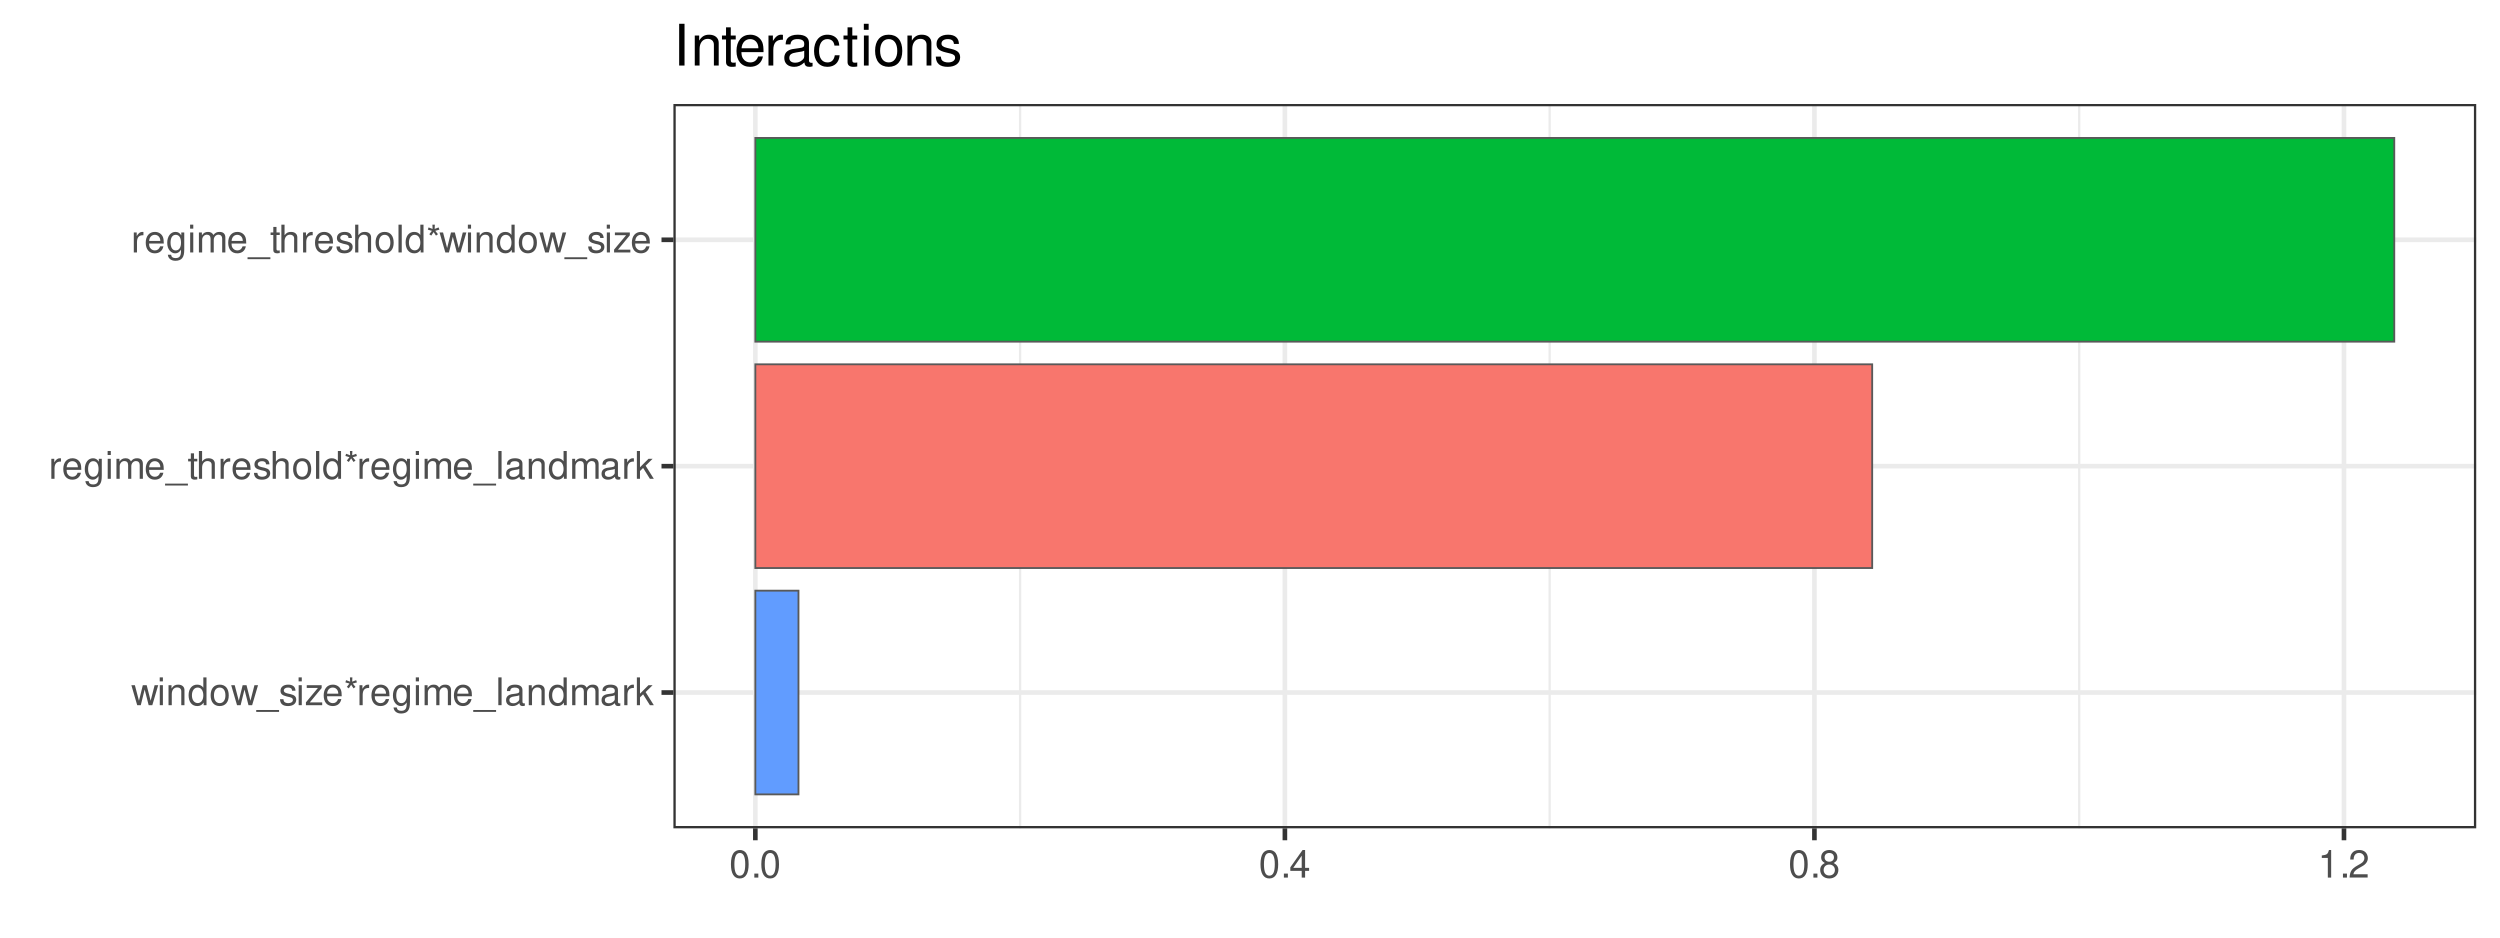
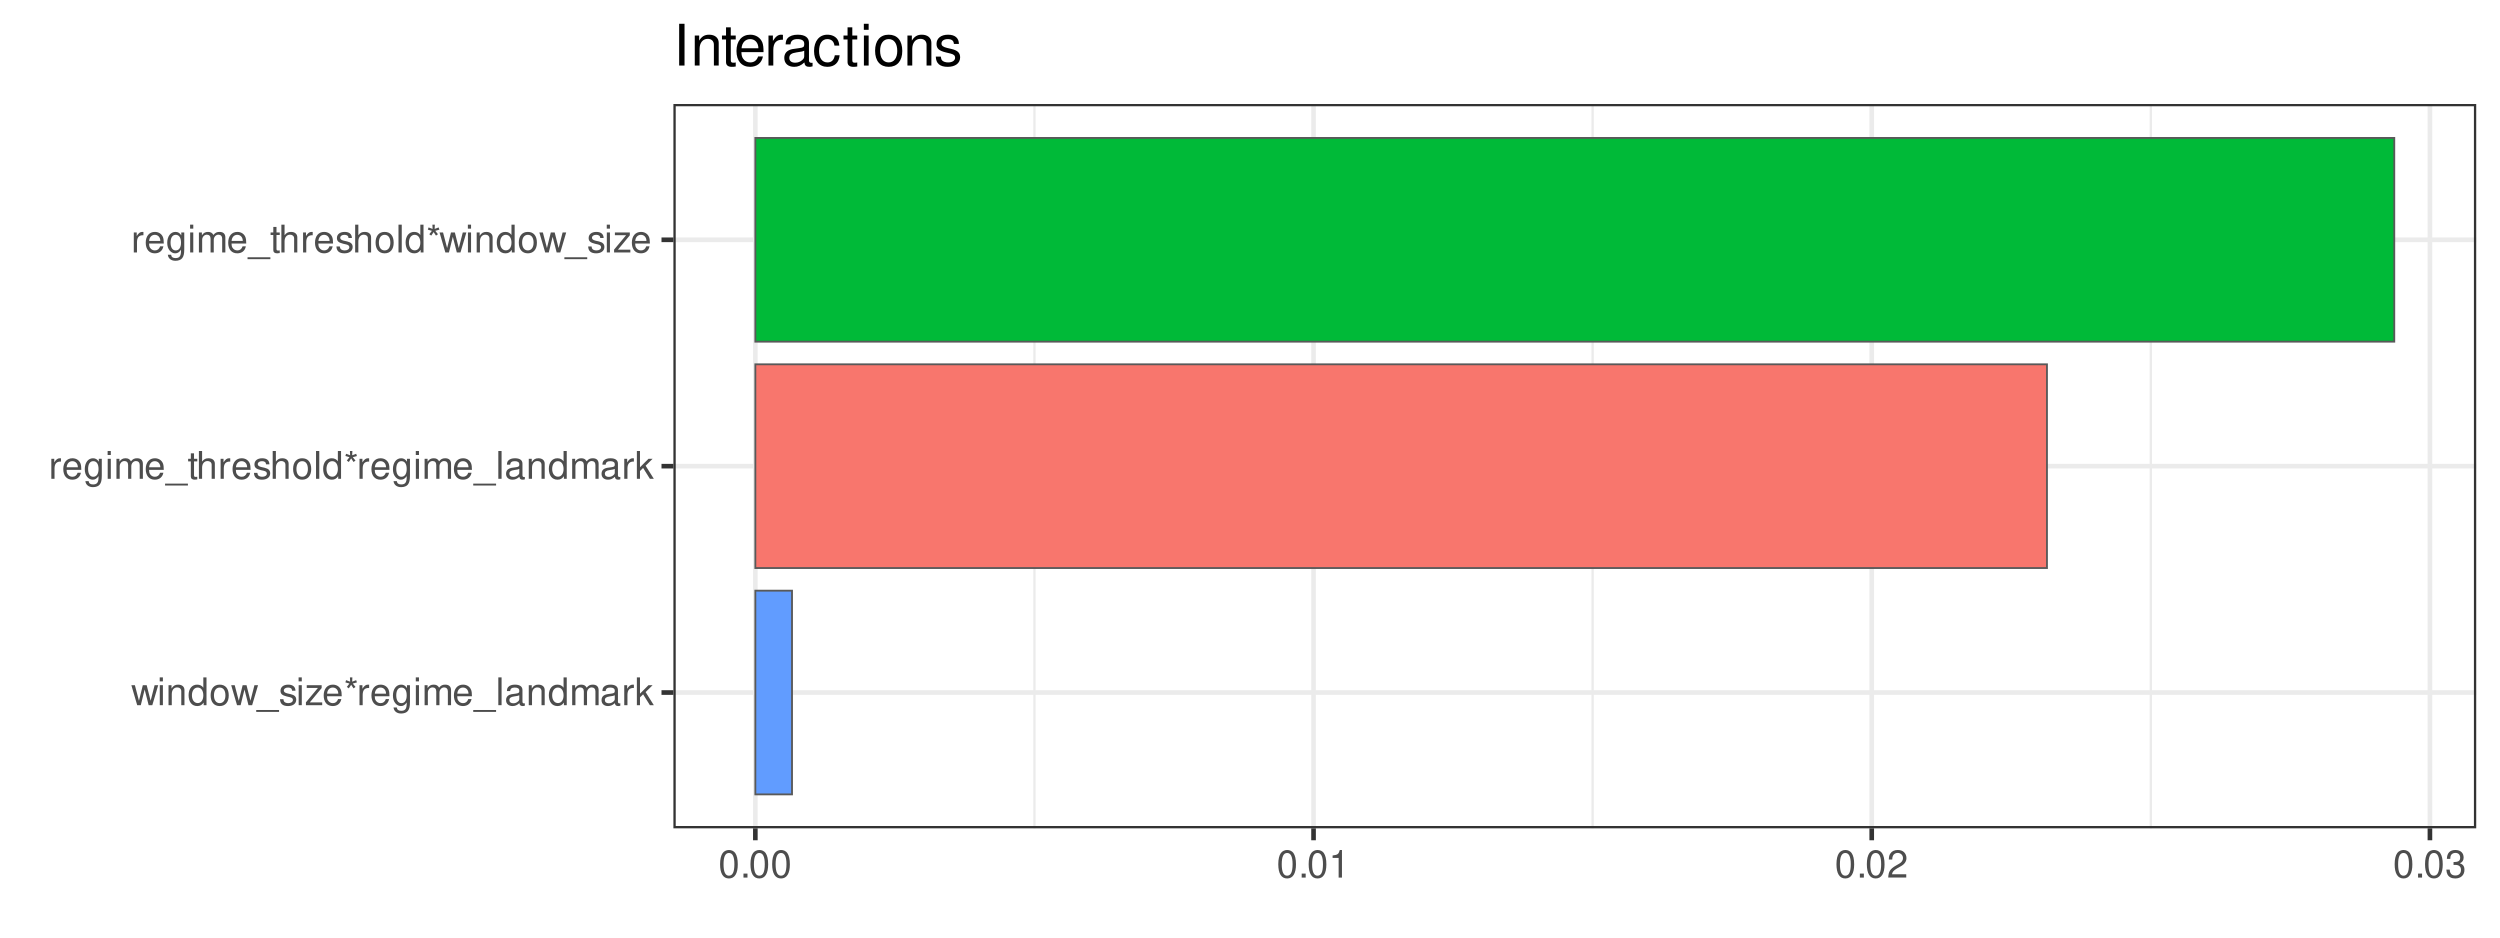
<svg xmlns="http://www.w3.org/2000/svg" xmlns:xlink="http://www.w3.org/1999/xlink" width="576pt" height="216pt" viewBox="0 0 576 216" version="1.1">
  <defs>
    <g>
      <symbol overflow="visible" id="glyph0-0">
        <path style="stroke:none;" d="" />
      </symbol>
      <symbol overflow="visible" id="glyph0-1">
        <path style="stroke:none;" d="M 4.875 0 L 6.234 -4.609 L 5.406 -4.609 L 4.484 -1.016 L 3.578 -4.609 L 2.688 -4.609 L 1.797 -1.016 L 0.859 -4.609 L 0.047 -4.609 L 1.391 0 L 2.219 0 L 3.109 -3.609 L 4.031 0 Z M 4.875 0 " />
      </symbol>
      <symbol overflow="visible" id="glyph0-2">
        <path style="stroke:none;" d="M 1.312 -4.609 L 0.594 -4.609 L 0.594 0 L 1.312 0 Z M 1.312 -6.406 L 0.578 -6.406 L 0.578 -5.484 L 1.312 -5.484 Z M 1.312 -6.406 " />
      </symbol>
      <symbol overflow="visible" id="glyph0-3">
        <path style="stroke:none;" d="M 0.609 -4.609 L 0.609 0 L 1.359 0 L 1.359 -2.547 C 1.359 -3.484 1.844 -4.094 2.609 -4.094 C 3.188 -4.094 3.547 -3.75 3.547 -3.188 L 3.547 0 L 4.281 0 L 4.281 -3.484 C 4.281 -4.25 3.719 -4.734 2.828 -4.734 C 2.141 -4.734 1.703 -4.484 1.297 -3.828 L 1.297 -4.609 Z M 0.609 -4.609 " />
      </symbol>
      <symbol overflow="visible" id="glyph0-4">
        <path style="stroke:none;" d="M 4.359 -6.406 L 3.625 -6.406 L 3.625 -4.031 C 3.312 -4.5 2.828 -4.734 2.203 -4.734 C 1.016 -4.734 0.234 -3.781 0.234 -2.312 C 0.234 -0.75 0.984 0.203 2.234 0.203 C 2.875 0.203 3.312 -0.031 3.703 -0.609 L 3.703 0 L 4.359 0 Z M 2.328 -4.062 C 3.125 -4.062 3.625 -3.359 3.625 -2.25 C 3.625 -1.188 3.109 -0.484 2.344 -0.484 C 1.531 -0.484 1 -1.203 1 -2.266 C 1 -3.344 1.531 -4.062 2.328 -4.062 Z M 2.328 -4.062 " />
      </symbol>
      <symbol overflow="visible" id="glyph0-5">
        <path style="stroke:none;" d="M 2.391 -4.734 C 1.094 -4.734 0.312 -3.812 0.312 -2.266 C 0.312 -0.719 1.094 0.203 2.406 0.203 C 3.703 0.203 4.484 -0.719 4.484 -2.234 C 4.484 -3.828 3.734 -4.734 2.391 -4.734 Z M 2.406 -4.062 C 3.234 -4.062 3.719 -3.391 3.719 -2.25 C 3.719 -1.156 3.203 -0.469 2.406 -0.469 C 1.578 -0.469 1.078 -1.156 1.078 -2.266 C 1.078 -3.391 1.578 -4.062 2.406 -4.062 Z M 2.406 -4.062 " />
      </symbol>
      <symbol overflow="visible" id="glyph0-6">
        <path style="stroke:none;" d="M 5.078 1.109 L -0.188 1.109 L -0.188 1.547 L 5.078 1.547 Z M 5.078 1.109 " />
      </symbol>
      <symbol overflow="visible" id="glyph0-7">
        <path style="stroke:none;" d="M 3.859 -3.328 C 3.844 -4.234 3.25 -4.734 2.188 -4.734 C 1.109 -4.734 0.406 -4.188 0.406 -3.328 C 0.406 -2.609 0.781 -2.266 1.875 -2 L 2.562 -1.844 C 3.062 -1.719 3.266 -1.531 3.266 -1.203 C 3.266 -0.766 2.844 -0.469 2.203 -0.469 C 1.797 -0.469 1.469 -0.594 1.281 -0.781 C 1.172 -0.922 1.125 -1.047 1.078 -1.375 L 0.297 -1.375 C 0.328 -0.312 0.938 0.203 2.141 0.203 C 3.297 0.203 4.031 -0.375 4.031 -1.266 C 4.031 -1.938 3.656 -2.328 2.734 -2.547 L 2.031 -2.703 C 1.438 -2.844 1.172 -3.047 1.172 -3.375 C 1.172 -3.797 1.562 -4.062 2.156 -4.062 C 2.75 -4.062 3.062 -3.812 3.078 -3.328 Z M 3.859 -3.328 " />
      </symbol>
      <symbol overflow="visible" id="glyph0-8">
        <path style="stroke:none;" d="M 3.891 -4.609 L 0.453 -4.609 L 0.453 -3.969 L 3.031 -3.969 L 0.266 -0.656 L 0.266 0 L 4.016 0 L 4.016 -0.641 L 1.156 -0.641 L 3.891 -3.953 Z M 3.891 -4.609 " />
      </symbol>
      <symbol overflow="visible" id="glyph0-9">
        <path style="stroke:none;" d="M 4.516 -2.062 C 4.516 -2.766 4.453 -3.188 4.328 -3.531 C 4.031 -4.281 3.328 -4.734 2.469 -4.734 C 1.172 -4.734 0.359 -3.766 0.359 -2.25 C 0.359 -0.719 1.141 0.203 2.453 0.203 C 3.5 0.203 4.234 -0.391 4.422 -1.406 L 3.672 -1.406 C 3.469 -0.797 3.062 -0.469 2.469 -0.469 C 2 -0.469 1.609 -0.688 1.359 -1.078 C 1.188 -1.344 1.125 -1.594 1.125 -2.062 Z M 1.141 -2.656 C 1.203 -3.516 1.719 -4.062 2.453 -4.062 C 3.203 -4.062 3.719 -3.484 3.719 -2.656 Z M 1.141 -2.656 " />
      </symbol>
      <symbol overflow="visible" id="glyph0-10">
        <path style="stroke:none;" d="M 1.406 -6.406 L 1.453 -5.422 L 0.516 -5.766 L 0.359 -5.25 L 1.297 -4.984 L 0.688 -4.203 L 1.141 -3.875 L 1.688 -4.703 L 2.234 -3.875 L 2.688 -4.203 L 2.062 -4.984 L 3.016 -5.25 L 2.844 -5.766 L 1.922 -5.422 L 1.969 -6.406 Z M 1.406 -6.406 " />
      </symbol>
      <symbol overflow="visible" id="glyph0-11">
        <path style="stroke:none;" d="M 0.609 -4.609 L 0.609 0 L 1.344 0 L 1.344 -2.391 C 1.359 -3.5 1.812 -4 2.828 -3.969 L 2.828 -4.719 C 2.703 -4.734 2.625 -4.734 2.547 -4.734 C 2.062 -4.734 1.703 -4.453 1.281 -3.781 L 1.281 -4.609 Z M 0.609 -4.609 " />
      </symbol>
      <symbol overflow="visible" id="glyph0-12">
        <path style="stroke:none;" d="M 3.547 -4.609 L 3.547 -3.938 C 3.188 -4.5 2.781 -4.734 2.203 -4.734 C 1.078 -4.734 0.312 -3.703 0.312 -2.219 C 0.312 -1.453 0.5 -0.891 0.891 -0.422 C 1.234 -0.016 1.672 0.203 2.141 0.203 C 2.703 0.203 3.094 -0.047 3.484 -0.625 L 3.484 -0.391 C 3.484 0.844 3.141 1.297 2.219 1.297 C 1.594 1.297 1.281 1.062 1.203 0.531 L 0.453 0.531 C 0.531 1.375 1.203 1.922 2.203 1.922 C 2.891 1.922 3.453 1.703 3.75 1.328 C 4.094 0.891 4.234 0.328 4.234 -0.75 L 4.234 -4.609 Z M 2.266 -4.062 C 3.047 -4.062 3.484 -3.406 3.484 -2.25 C 3.484 -1.125 3.031 -0.469 2.266 -0.469 C 1.516 -0.469 1.078 -1.141 1.078 -2.266 C 1.078 -3.391 1.516 -4.062 2.266 -4.062 Z M 2.266 -4.062 " />
      </symbol>
      <symbol overflow="visible" id="glyph0-13">
        <path style="stroke:none;" d="M 0.609 -4.609 L 0.609 0 L 1.359 0 L 1.359 -2.891 C 1.359 -3.562 1.844 -4.094 2.438 -4.094 C 2.984 -4.094 3.297 -3.766 3.297 -3.172 L 3.297 0 L 4.031 0 L 4.031 -2.891 C 4.031 -3.562 4.516 -4.094 5.109 -4.094 C 5.641 -4.094 5.969 -3.75 5.969 -3.172 L 5.969 0 L 6.703 0 L 6.703 -3.453 C 6.703 -4.281 6.234 -4.734 5.359 -4.734 C 4.75 -4.734 4.375 -4.562 3.953 -4.031 C 3.672 -4.531 3.312 -4.734 2.703 -4.734 C 2.094 -4.734 1.688 -4.516 1.297 -3.953 L 1.297 -4.609 Z M 0.609 -4.609 " />
      </symbol>
      <symbol overflow="visible" id="glyph0-14">
        <path style="stroke:none;" d="M 1.344 -6.406 L 0.594 -6.406 L 0.594 0 L 1.344 0 Z M 1.344 -6.406 " />
      </symbol>
      <symbol overflow="visible" id="glyph0-15">
        <path style="stroke:none;" d="M 4.703 -0.438 C 4.625 -0.406 4.594 -0.406 4.547 -0.406 C 4.297 -0.406 4.156 -0.547 4.156 -0.781 L 4.156 -3.484 C 4.156 -4.297 3.547 -4.734 2.422 -4.734 C 1.734 -4.734 1.203 -4.547 0.891 -4.203 C 0.672 -3.969 0.594 -3.703 0.578 -3.25 L 1.312 -3.25 C 1.375 -3.812 1.703 -4.062 2.391 -4.062 C 3.062 -4.062 3.422 -3.812 3.422 -3.375 L 3.422 -3.188 C 3.406 -2.875 3.25 -2.75 2.656 -2.672 C 1.625 -2.547 1.453 -2.5 1.172 -2.391 C 0.641 -2.156 0.375 -1.766 0.375 -1.156 C 0.375 -0.328 0.953 0.203 1.875 0.203 C 2.469 0.203 2.922 0 3.453 -0.469 C 3.5 0 3.734 0.203 4.203 0.203 C 4.359 0.203 4.453 0.188 4.703 0.125 Z M 3.422 -1.453 C 3.422 -1.203 3.359 -1.062 3.125 -0.859 C 2.828 -0.578 2.469 -0.438 2.047 -0.438 C 1.469 -0.438 1.141 -0.719 1.141 -1.172 C 1.141 -1.656 1.453 -1.906 2.25 -2.016 C 3.031 -2.125 3.172 -2.156 3.422 -2.281 Z M 3.422 -1.453 " />
      </symbol>
      <symbol overflow="visible" id="glyph0-16">
        <path style="stroke:none;" d="M 1.234 -6.406 L 0.516 -6.406 L 0.516 0 L 1.234 0 L 1.234 -1.797 L 1.953 -2.5 L 3.516 0 L 4.422 0 L 2.531 -3.016 L 4.141 -4.609 L 3.188 -4.609 L 1.234 -2.656 Z M 1.234 -6.406 " />
      </symbol>
      <symbol overflow="visible" id="glyph0-17">
        <path style="stroke:none;" d="M 2.234 -4.609 L 1.484 -4.609 L 1.484 -5.875 L 0.75 -5.875 L 0.75 -4.609 L 0.125 -4.609 L 0.125 -4.016 L 0.75 -4.016 L 0.75 -0.531 C 0.75 -0.047 1.062 0.203 1.641 0.203 C 1.828 0.203 1.984 0.188 2.234 0.141 L 2.234 -0.469 C 2.125 -0.453 2.031 -0.438 1.875 -0.438 C 1.562 -0.438 1.484 -0.531 1.484 -0.859 L 1.484 -4.016 L 2.234 -4.016 Z M 2.234 -4.609 " />
      </symbol>
      <symbol overflow="visible" id="glyph0-18">
        <path style="stroke:none;" d="M 0.609 -6.406 L 0.609 0 L 1.344 0 L 1.344 -2.547 C 1.344 -3.484 1.844 -4.094 2.594 -4.094 C 2.844 -4.094 3.062 -4.031 3.25 -3.891 C 3.453 -3.734 3.547 -3.516 3.547 -3.188 L 3.547 0 L 4.281 0 L 4.281 -3.484 C 4.281 -4.25 3.719 -4.734 2.828 -4.734 C 2.172 -4.734 1.781 -4.547 1.344 -3.969 L 1.344 -6.406 Z M 0.609 -6.406 " />
      </symbol>
      <symbol overflow="visible" id="glyph0-19">
        <path style="stroke:none;" d="M 2.422 -6.359 C 1.844 -6.359 1.312 -6.094 0.984 -5.672 C 0.578 -5.109 0.375 -4.25 0.375 -3.078 C 0.375 -0.938 1.078 0.203 2.422 0.203 C 3.734 0.203 4.453 -0.938 4.453 -3.031 C 4.453 -4.25 4.266 -5.078 3.859 -5.672 C 3.531 -6.109 3.016 -6.359 2.422 -6.359 Z M 2.422 -5.672 C 3.25 -5.672 3.672 -4.828 3.672 -3.094 C 3.672 -1.281 3.266 -0.438 2.406 -0.438 C 1.578 -0.438 1.172 -1.312 1.172 -3.062 C 1.172 -4.828 1.578 -5.672 2.422 -5.672 Z M 2.422 -5.672 " />
      </symbol>
      <symbol overflow="visible" id="glyph0-20">
        <path style="stroke:none;" d="M 1.688 -0.922 L 0.766 -0.922 L 0.766 0 L 1.688 0 Z M 1.688 -0.922 " />
      </symbol>
      <symbol overflow="visible" id="glyph0-21">
-         <path style="stroke:none;" d="M 2.875 -1.547 L 2.875 0 L 3.656 0 L 3.656 -1.547 L 4.578 -1.547 L 4.578 -2.234 L 3.656 -2.234 L 3.656 -6.359 L 3.078 -6.359 L 0.25 -2.359 L 0.25 -1.547 Z M 2.875 -2.234 L 0.922 -2.234 L 2.875 -5.047 Z M 2.875 -2.234 " />
+         <path style="stroke:none;" d="M 2.281 -4.531 L 2.281 0 L 3.047 0 L 3.047 -6.359 L 2.547 -6.359 C 2.266 -5.391 2.094 -5.25 0.891 -5.094 L 0.891 -4.531 Z M 2.281 -4.531 " />
      </symbol>
      <symbol overflow="visible" id="glyph0-22">
-         <path style="stroke:none;" d="M 3.438 -3.359 C 4.094 -3.75 4.297 -4.062 4.297 -4.656 C 4.297 -5.672 3.531 -6.359 2.422 -6.359 C 1.312 -6.359 0.547 -5.672 0.547 -4.672 C 0.547 -4.062 0.75 -3.75 1.391 -3.359 C 0.672 -2.984 0.328 -2.469 0.328 -1.766 C 0.328 -0.609 1.172 0.203 2.422 0.203 C 3.656 0.203 4.516 -0.609 4.516 -1.766 C 4.516 -2.469 4.156 -2.984 3.438 -3.359 Z M 2.422 -5.672 C 3.078 -5.672 3.5 -5.281 3.5 -4.641 C 3.5 -4.047 3.062 -3.656 2.422 -3.656 C 1.766 -3.656 1.344 -4.047 1.344 -4.656 C 1.344 -5.281 1.766 -5.672 2.422 -5.672 Z M 2.422 -3 C 3.188 -3 3.719 -2.484 3.719 -1.75 C 3.719 -0.984 3.203 -0.484 2.406 -0.484 C 1.641 -0.484 1.125 -1 1.125 -1.734 C 1.125 -2.5 1.641 -3 2.422 -3 Z M 2.422 -3 " />
+         <path style="stroke:none;" d="M 4.453 -0.766 L 1.172 -0.766 C 1.25 -1.297 1.531 -1.625 2.297 -2.094 L 3.172 -2.594 C 4.047 -3.062 4.5 -3.719 4.5 -4.5 C 4.5 -5.031 4.281 -5.531 3.922 -5.875 C 3.547 -6.203 3.094 -6.359 2.5 -6.359 C 1.703 -6.359 1.125 -6.078 0.781 -5.531 C 0.547 -5.203 0.453 -4.797 0.438 -4.156 L 1.219 -4.156 C 1.234 -4.594 1.297 -4.844 1.406 -5.062 C 1.594 -5.438 2 -5.688 2.469 -5.688 C 3.172 -5.688 3.703 -5.172 3.703 -4.484 C 3.703 -3.969 3.406 -3.531 2.859 -3.219 L 2.047 -2.75 C 0.75 -2 0.375 -1.406 0.297 -0.016 L 4.453 -0.016 Z M 4.453 -0.766 " />
      </symbol>
      <symbol overflow="visible" id="glyph0-23">
-         <path style="stroke:none;" d="M 2.281 -4.531 L 2.281 0 L 3.047 0 L 3.047 -6.359 L 2.547 -6.359 C 2.266 -5.391 2.094 -5.25 0.891 -5.094 L 0.891 -4.531 Z M 2.281 -4.531 " />
-       </symbol>
-       <symbol overflow="visible" id="glyph0-24">
-         <path style="stroke:none;" d="M 4.453 -0.766 L 1.172 -0.766 C 1.25 -1.297 1.531 -1.625 2.297 -2.094 L 3.172 -2.594 C 4.047 -3.062 4.5 -3.719 4.5 -4.5 C 4.5 -5.031 4.281 -5.531 3.922 -5.875 C 3.547 -6.203 3.094 -6.359 2.5 -6.359 C 1.703 -6.359 1.125 -6.078 0.781 -5.531 C 0.547 -5.203 0.453 -4.797 0.438 -4.156 L 1.219 -4.156 C 1.234 -4.594 1.297 -4.844 1.406 -5.062 C 1.594 -5.438 2 -5.688 2.469 -5.688 C 3.172 -5.688 3.703 -5.172 3.703 -4.484 C 3.703 -3.969 3.406 -3.531 2.859 -3.219 L 2.047 -2.75 C 0.75 -2 0.375 -1.406 0.297 -0.016 L 4.453 -0.016 Z M 4.453 -0.766 " />
+         <path style="stroke:none;" d="M 1.938 -2.922 L 2.359 -2.922 C 3.203 -2.922 3.656 -2.531 3.656 -1.766 C 3.656 -0.969 3.172 -0.484 2.375 -0.484 C 1.516 -0.484 1.109 -0.922 1.062 -1.844 L 0.281 -1.844 C 0.312 -1.344 0.406 -1 0.547 -0.719 C 0.875 -0.109 1.484 0.203 2.344 0.203 C 3.625 0.203 4.453 -0.578 4.453 -1.781 C 4.453 -2.594 4.141 -3.031 3.391 -3.297 C 3.969 -3.531 4.266 -3.969 4.266 -4.609 C 4.266 -5.703 3.547 -6.359 2.359 -6.359 C 1.109 -6.359 0.438 -5.656 0.406 -4.312 L 1.188 -4.312 C 1.203 -4.703 1.234 -4.922 1.328 -5.109 C 1.5 -5.469 1.891 -5.688 2.375 -5.688 C 3.062 -5.688 3.469 -5.266 3.469 -4.578 C 3.469 -4.141 3.312 -3.859 2.969 -3.719 C 2.766 -3.625 2.484 -3.594 1.938 -3.578 Z M 1.938 -2.922 " />
      </symbol>
      <symbol overflow="visible" id="glyph1-0">
        <path style="stroke:none;" d="" />
      </symbol>
      <symbol overflow="visible" id="glyph1-1">
        <path style="stroke:none;" d="M 2.562 -9.625 L 1.328 -9.625 L 1.328 0 L 2.562 0 Z M 2.562 -9.625 " />
      </symbol>
      <symbol overflow="visible" id="glyph1-2">
        <path style="stroke:none;" d="M 0.922 -6.922 L 0.922 0 L 2.031 0 L 2.031 -3.812 C 2.031 -5.234 2.766 -6.156 3.906 -6.156 C 4.781 -6.156 5.328 -5.625 5.328 -4.797 L 5.328 0 L 6.438 0 L 6.438 -5.234 C 6.438 -6.375 5.578 -7.109 4.234 -7.109 C 3.203 -7.109 2.547 -6.719 1.938 -5.75 L 1.938 -6.922 Z M 0.922 -6.922 " />
      </symbol>
      <symbol overflow="visible" id="glyph1-3">
        <path style="stroke:none;" d="M 3.359 -6.922 L 2.219 -6.922 L 2.219 -8.812 L 1.125 -8.812 L 1.125 -6.922 L 0.188 -6.922 L 0.188 -6.016 L 1.125 -6.016 L 1.125 -0.797 C 1.125 -0.078 1.594 0.297 2.453 0.297 C 2.75 0.297 2.984 0.281 3.359 0.219 L 3.359 -0.719 C 3.188 -0.672 3.047 -0.656 2.828 -0.656 C 2.344 -0.656 2.219 -0.797 2.219 -1.281 L 2.219 -6.016 L 3.359 -6.016 Z M 3.359 -6.922 " />
      </symbol>
      <symbol overflow="visible" id="glyph1-4">
        <path style="stroke:none;" d="M 6.766 -3.094 C 6.766 -4.141 6.688 -4.781 6.5 -5.297 C 6.047 -6.438 4.984 -7.109 3.703 -7.109 C 1.766 -7.109 0.531 -5.656 0.531 -3.359 C 0.531 -1.078 1.719 0.297 3.672 0.297 C 5.25 0.297 6.344 -0.594 6.625 -2.094 L 5.516 -2.094 C 5.219 -1.188 4.594 -0.719 3.703 -0.719 C 3.016 -0.719 2.422 -1.031 2.047 -1.609 C 1.781 -2 1.688 -2.406 1.672 -3.094 Z M 1.703 -3.984 C 1.797 -5.266 2.578 -6.094 3.688 -6.094 C 4.812 -6.094 5.578 -5.234 5.578 -3.984 Z M 1.703 -3.984 " />
      </symbol>
      <symbol overflow="visible" id="glyph1-5">
        <path style="stroke:none;" d="M 0.906 -6.922 L 0.906 0 L 2.016 0 L 2.016 -3.594 C 2.031 -5.25 2.719 -6 4.234 -5.953 L 4.234 -7.078 C 4.047 -7.109 3.953 -7.109 3.812 -7.109 C 3.109 -7.109 2.562 -6.688 1.922 -5.672 L 1.922 -6.922 Z M 0.906 -6.922 " />
      </symbol>
      <symbol overflow="visible" id="glyph1-6">
        <path style="stroke:none;" d="M 7.062 -0.641 C 6.938 -0.625 6.891 -0.625 6.828 -0.625 C 6.438 -0.625 6.234 -0.812 6.234 -1.156 L 6.234 -5.234 C 6.234 -6.453 5.328 -7.109 3.625 -7.109 C 2.609 -7.109 1.812 -6.828 1.328 -6.312 C 1.016 -5.953 0.891 -5.562 0.859 -4.875 L 1.969 -4.875 C 2.062 -5.719 2.562 -6.094 3.594 -6.094 C 4.594 -6.094 5.141 -5.734 5.141 -5.062 L 5.141 -4.781 C 5.125 -4.297 4.891 -4.125 3.984 -4.016 C 2.422 -3.812 2.188 -3.766 1.766 -3.594 C 0.969 -3.25 0.547 -2.641 0.547 -1.75 C 0.547 -0.484 1.422 0.297 2.828 0.297 C 3.703 0.297 4.391 0 5.172 -0.719 C 5.25 0 5.594 0.297 6.312 0.297 C 6.547 0.297 6.688 0.281 7.062 0.188 Z M 5.141 -2.172 C 5.141 -1.812 5.031 -1.578 4.703 -1.281 C 4.25 -0.875 3.703 -0.656 3.062 -0.656 C 2.203 -0.656 1.703 -1.062 1.703 -1.766 C 1.703 -2.5 2.172 -2.859 3.359 -3.031 C 4.547 -3.188 4.766 -3.25 5.141 -3.422 Z M 5.141 -2.172 " />
      </symbol>
      <symbol overflow="visible" id="glyph1-7">
        <path style="stroke:none;" d="M 6.219 -4.594 C 6.172 -5.266 6.016 -5.703 5.75 -6.094 C 5.281 -6.734 4.453 -7.109 3.484 -7.109 C 1.609 -7.109 0.406 -5.641 0.406 -3.344 C 0.406 -1.109 1.594 0.297 3.469 0.297 C 5.125 0.297 6.172 -0.688 6.297 -2.375 L 5.188 -2.375 C 5 -1.266 4.438 -0.719 3.5 -0.719 C 2.281 -0.719 1.562 -1.703 1.562 -3.344 C 1.562 -5.062 2.266 -6.094 3.469 -6.094 C 4.391 -6.094 4.984 -5.562 5.109 -4.594 Z M 6.219 -4.594 " />
      </symbol>
      <symbol overflow="visible" id="glyph1-8">
        <path style="stroke:none;" d="M 1.984 -6.922 L 0.891 -6.922 L 0.891 0 L 1.984 0 Z M 1.984 -9.625 L 0.875 -9.625 L 0.875 -8.234 L 1.984 -8.234 Z M 1.984 -9.625 " />
      </symbol>
      <symbol overflow="visible" id="glyph1-9">
        <path style="stroke:none;" d="M 3.594 -7.109 C 1.641 -7.109 0.469 -5.734 0.469 -3.406 C 0.469 -1.062 1.641 0.297 3.609 0.297 C 5.562 0.297 6.734 -1.078 6.734 -3.359 C 6.734 -5.75 5.594 -7.109 3.594 -7.109 Z M 3.609 -6.094 C 4.844 -6.094 5.578 -5.078 5.578 -3.359 C 5.578 -1.734 4.812 -0.719 3.609 -0.719 C 2.375 -0.719 1.625 -1.734 1.625 -3.406 C 1.625 -5.078 2.375 -6.094 3.609 -6.094 Z M 3.609 -6.094 " />
      </symbol>
      <symbol overflow="visible" id="glyph1-10">
        <path style="stroke:none;" d="M 5.781 -4.984 C 5.766 -6.344 4.875 -7.109 3.281 -7.109 C 1.656 -7.109 0.625 -6.281 0.625 -5 C 0.625 -3.922 1.172 -3.406 2.812 -3.016 L 3.844 -2.766 C 4.609 -2.578 4.906 -2.297 4.906 -1.812 C 4.906 -1.156 4.266 -0.719 3.297 -0.719 C 2.703 -0.719 2.203 -0.891 1.922 -1.172 C 1.75 -1.375 1.672 -1.578 1.609 -2.062 L 0.453 -2.062 C 0.5 -0.469 1.406 0.297 3.203 0.297 C 4.953 0.297 6.062 -0.547 6.062 -1.891 C 6.062 -2.922 5.484 -3.484 4.109 -3.812 L 3.047 -4.062 C 2.156 -4.281 1.766 -4.562 1.766 -5.062 C 1.766 -5.703 2.344 -6.094 3.234 -6.094 C 4.125 -6.094 4.594 -5.719 4.625 -4.984 Z M 5.781 -4.984 " />
      </symbol>
    </g>
    <clipPath id="clip1">
      <path d="M 155.152 23.957 L 570.523 23.957 L 570.523 190.848 L 155.152 190.848 Z M 155.152 23.957 " />
    </clipPath>
    <clipPath id="clip2">
-       <path d="M 234 23.957 L 236 23.957 L 236 190.848 L 234 190.848 Z M 234 23.957 " />
+       <path d="M 238 23.957 L 239 23.957 L 239 190.848 L 238 190.848 Z M 238 23.957 " />
    </clipPath>
    <clipPath id="clip3">
-       <path d="M 356 23.957 L 358 23.957 L 358 190.848 L 356 190.848 Z M 356 23.957 " />
+       <path d="M 366 23.957 L 368 23.957 L 368 190.848 L 366 190.848 Z M 366 23.957 " />
    </clipPath>
    <clipPath id="clip4">
-       <path d="M 478 23.957 L 480 23.957 L 480 190.848 L 478 190.848 Z M 478 23.957 " />
+       <path d="M 495 23.957 L 496 23.957 L 496 190.848 L 495 190.848 Z M 495 23.957 " />
    </clipPath>
    <clipPath id="clip5">
      <path d="M 155.152 159 L 570.523 159 L 570.523 161 L 155.152 161 Z M 155.152 159 " />
    </clipPath>
    <clipPath id="clip6">
      <path d="M 155.152 106 L 570.523 106 L 570.523 108 L 155.152 108 Z M 155.152 106 " />
    </clipPath>
    <clipPath id="clip7">
      <path d="M 155.152 54 L 570.523 54 L 570.523 56 L 155.152 56 Z M 155.152 54 " />
    </clipPath>
    <clipPath id="clip8">
      <path d="M 173 23.957 L 175 23.957 L 175 190.848 L 173 190.848 Z M 173 23.957 " />
    </clipPath>
    <clipPath id="clip9">
-       <path d="M 295 23.957 L 297 23.957 L 297 190.848 L 295 190.848 Z M 295 23.957 " />
+       <path d="M 302 23.957 L 304 23.957 L 304 190.848 L 302 190.848 Z M 302 23.957 " />
    </clipPath>
    <clipPath id="clip10">
-       <path d="M 417 23.957 L 419 23.957 L 419 190.848 L 417 190.848 Z M 417 23.957 " />
+       <path d="M 430 23.957 L 432 23.957 L 432 190.848 L 430 190.848 Z M 430 23.957 " />
    </clipPath>
    <clipPath id="clip11">
-       <path d="M 539 23.957 L 541 23.957 L 541 190.848 L 539 190.848 Z M 539 23.957 " />
+       <path d="M 559 23.957 L 561 23.957 L 561 190.848 L 559 190.848 Z M 559 23.957 " />
    </clipPath>
    <clipPath id="clip12">
      <path d="M 155.152 23.957 L 570.523 23.957 L 570.523 190.848 L 155.152 190.848 Z M 155.152 23.957 " />
    </clipPath>
  </defs>
  <g id="surface27">
    <rect x="0" y="0" width="576" height="216" style="fill:rgb(100%,100%,100%);fill-opacity:1;stroke:none;" />
    <rect x="0" y="0" width="576" height="216" style="fill:rgb(100%,100%,100%);fill-opacity:1;stroke:none;" />
    <path style="fill:none;stroke-width:1.067;stroke-linecap:round;stroke-linejoin:round;stroke:rgb(100%,100%,100%);stroke-opacity:1;stroke-miterlimit:10;" d="M 0 216 L 576 216 L 576 0 L 0 0 Z M 0 216 " />
    <g clip-path="url(#clip1)" clip-rule="nonzero">
      <path style=" stroke:none;fill-rule:nonzero;fill:rgb(100%,100%,100%);fill-opacity:1;" d="M 155.152 190.848 L 570.523 190.848 L 570.523 23.957 L 155.152 23.957 Z M 155.152 190.848 " />
    </g>
    <g clip-path="url(#clip2)" clip-rule="nonzero">
-       <path style="fill:none;stroke-width:0.533;stroke-linecap:butt;stroke-linejoin:round;stroke:rgb(92.157%,92.157%,92.157%);stroke-opacity:1;stroke-miterlimit:10;" d="M 235.035 190.848 L 235.035 23.957 " />
+       <path style="fill:none;stroke-width:0.533;stroke-linecap:butt;stroke-linejoin:round;stroke:rgb(92.157%,92.157%,92.157%);stroke-opacity:1;stroke-miterlimit:10;" d="M 238.336 190.848 L 238.336 23.957 " />
    </g>
    <g clip-path="url(#clip3)" clip-rule="nonzero">
-       <path style="fill:none;stroke-width:0.533;stroke-linecap:butt;stroke-linejoin:round;stroke:rgb(92.157%,92.157%,92.157%);stroke-opacity:1;stroke-miterlimit:10;" d="M 357.043 190.848 L 357.043 23.957 " />
+       <path style="fill:none;stroke-width:0.533;stroke-linecap:butt;stroke-linejoin:round;stroke:rgb(92.157%,92.157%,92.157%);stroke-opacity:1;stroke-miterlimit:10;" d="M 366.941 190.848 L 366.941 23.957 " />
    </g>
    <g clip-path="url(#clip4)" clip-rule="nonzero">
-       <path style="fill:none;stroke-width:0.533;stroke-linecap:butt;stroke-linejoin:round;stroke:rgb(92.157%,92.157%,92.157%);stroke-opacity:1;stroke-miterlimit:10;" d="M 479.047 190.848 L 479.047 23.957 " />
+       <path style="fill:none;stroke-width:0.533;stroke-linecap:butt;stroke-linejoin:round;stroke:rgb(92.157%,92.157%,92.157%);stroke-opacity:1;stroke-miterlimit:10;" d="M 495.551 190.848 L 495.551 23.957 " />
    </g>
    <g clip-path="url(#clip5)" clip-rule="nonzero">
      <path style="fill:none;stroke-width:1.067;stroke-linecap:butt;stroke-linejoin:round;stroke:rgb(92.157%,92.157%,92.157%);stroke-opacity:1;stroke-miterlimit:10;" d="M 155.152 159.559 L 570.52 159.559 " />
    </g>
    <g clip-path="url(#clip6)" clip-rule="nonzero">
      <path style="fill:none;stroke-width:1.067;stroke-linecap:butt;stroke-linejoin:round;stroke:rgb(92.157%,92.157%,92.157%);stroke-opacity:1;stroke-miterlimit:10;" d="M 155.152 107.402 L 570.52 107.402 " />
    </g>
    <g clip-path="url(#clip7)" clip-rule="nonzero">
      <path style="fill:none;stroke-width:1.067;stroke-linecap:butt;stroke-linejoin:round;stroke:rgb(92.157%,92.157%,92.157%);stroke-opacity:1;stroke-miterlimit:10;" d="M 155.152 55.25 L 570.52 55.25 " />
    </g>
    <g clip-path="url(#clip8)" clip-rule="nonzero">
      <path style="fill:none;stroke-width:1.067;stroke-linecap:butt;stroke-linejoin:round;stroke:rgb(92.157%,92.157%,92.157%);stroke-opacity:1;stroke-miterlimit:10;" d="M 174.031 190.848 L 174.031 23.957 " />
    </g>
    <g clip-path="url(#clip9)" clip-rule="nonzero">
-       <path style="fill:none;stroke-width:1.067;stroke-linecap:butt;stroke-linejoin:round;stroke:rgb(92.157%,92.157%,92.157%);stroke-opacity:1;stroke-miterlimit:10;" d="M 296.039 190.848 L 296.039 23.957 " />
+       <path style="fill:none;stroke-width:1.067;stroke-linecap:butt;stroke-linejoin:round;stroke:rgb(92.157%,92.157%,92.157%);stroke-opacity:1;stroke-miterlimit:10;" d="M 302.641 190.848 L 302.641 23.957 " />
    </g>
    <g clip-path="url(#clip10)" clip-rule="nonzero">
-       <path style="fill:none;stroke-width:1.067;stroke-linecap:butt;stroke-linejoin:round;stroke:rgb(92.157%,92.157%,92.157%);stroke-opacity:1;stroke-miterlimit:10;" d="M 418.043 190.848 L 418.043 23.957 " />
+       <path style="fill:none;stroke-width:1.067;stroke-linecap:butt;stroke-linejoin:round;stroke:rgb(92.157%,92.157%,92.157%);stroke-opacity:1;stroke-miterlimit:10;" d="M 431.246 190.848 L 431.246 23.957 " />
    </g>
    <g clip-path="url(#clip11)" clip-rule="nonzero">
-       <path style="fill:none;stroke-width:1.067;stroke-linecap:butt;stroke-linejoin:round;stroke:rgb(92.157%,92.157%,92.157%);stroke-opacity:1;stroke-miterlimit:10;" d="M 540.051 190.848 L 540.051 23.957 " />
+       <path style="fill:none;stroke-width:1.067;stroke-linecap:butt;stroke-linejoin:round;stroke:rgb(92.157%,92.157%,92.157%);stroke-opacity:1;stroke-miterlimit:10;" d="M 559.855 190.848 L 559.855 23.957 " />
    </g>
    <path style="fill-rule:nonzero;fill:rgb(0%,72.941%,21.961%);fill-opacity:1;stroke-width:0.427;stroke-linecap:butt;stroke-linejoin:miter;stroke:rgb(34.902%,34.902%,34.902%);stroke-opacity:1;stroke-miterlimit:10;" d="M 174.031 78.719 L 551.641 78.719 L 551.641 31.781 L 174.031 31.781 Z M 174.031 78.719 " />
-     <path style="fill-rule:nonzero;fill:rgb(97.255%,46.275%,42.745%);fill-opacity:1;stroke-width:0.427;stroke-linecap:butt;stroke-linejoin:miter;stroke:rgb(34.902%,34.902%,34.902%);stroke-opacity:1;stroke-miterlimit:10;" d="M 174.031 130.875 L 431.352 130.875 L 431.352 83.938 L 174.031 83.938 Z M 174.031 130.875 " />
-     <path style="fill-rule:nonzero;fill:rgb(38.039%,61.176%,100%);fill-opacity:1;stroke-width:0.427;stroke-linecap:butt;stroke-linejoin:miter;stroke:rgb(34.902%,34.902%,34.902%);stroke-opacity:1;stroke-miterlimit:10;" d="M 174.031 183.027 L 183.969 183.027 L 183.969 136.09 L 174.031 136.09 Z M 174.031 183.027 " />
+     <path style="fill-rule:nonzero;fill:rgb(97.255%,46.275%,42.745%);fill-opacity:1;stroke-width:0.427;stroke-linecap:butt;stroke-linejoin:miter;stroke:rgb(34.902%,34.902%,34.902%);stroke-opacity:1;stroke-miterlimit:10;" d="M 174.031 130.875 L 471.621 130.875 L 471.621 83.938 L 174.031 83.938 Z M 174.031 130.875 " />
+     <path style="fill-rule:nonzero;fill:rgb(38.039%,61.176%,100%);fill-opacity:1;stroke-width:0.427;stroke-linecap:butt;stroke-linejoin:miter;stroke:rgb(34.902%,34.902%,34.902%);stroke-opacity:1;stroke-miterlimit:10;" d="M 174.031 183.027 L 182.48 183.027 L 182.48 136.09 L 174.031 136.09 Z M 174.031 183.027 " />
    <g clip-path="url(#clip12)" clip-rule="nonzero">
      <path style="fill:none;stroke-width:1.067;stroke-linecap:round;stroke-linejoin:round;stroke:rgb(20%,20%,20%);stroke-opacity:1;stroke-miterlimit:10;" d="M 155.152 190.848 L 570.523 190.848 L 570.523 23.957 L 155.152 23.957 Z M 155.152 190.848 " />
    </g>
    <g style="fill:rgb(30.196%,30.196%,30.196%);fill-opacity:1;">
      <use xlink:href="#glyph0-1" x="30.219" y="162.474" />
      <use xlink:href="#glyph0-2" x="36.219" y="162.474" />
      <use xlink:href="#glyph0-3" x="38.219" y="162.474" />
      <use xlink:href="#glyph0-4" x="43.219" y="162.474" />
      <use xlink:href="#glyph0-5" x="48.219" y="162.474" />
      <use xlink:href="#glyph0-1" x="53.219" y="162.474" />
      <use xlink:href="#glyph0-6" x="59.219" y="162.474" />
      <use xlink:href="#glyph0-7" x="64.219" y="162.474" />
      <use xlink:href="#glyph0-2" x="68.219" y="162.474" />
      <use xlink:href="#glyph0-8" x="70.219" y="162.474" />
      <use xlink:href="#glyph0-9" x="74.219" y="162.474" />
      <use xlink:href="#glyph0-10" x="79.219" y="162.474" />
      <use xlink:href="#glyph0-11" x="82.219" y="162.474" />
      <use xlink:href="#glyph0-9" x="85.219" y="162.474" />
      <use xlink:href="#glyph0-12" x="90.219" y="162.474" />
      <use xlink:href="#glyph0-2" x="95.219" y="162.474" />
      <use xlink:href="#glyph0-13" x="97.219" y="162.474" />
      <use xlink:href="#glyph0-9" x="104.219" y="162.474" />
      <use xlink:href="#glyph0-6" x="109.219" y="162.474" />
      <use xlink:href="#glyph0-14" x="114.219" y="162.474" />
      <use xlink:href="#glyph0-15" x="116.219" y="162.474" />
      <use xlink:href="#glyph0-3" x="121.219" y="162.474" />
      <use xlink:href="#glyph0-4" x="126.219" y="162.474" />
      <use xlink:href="#glyph0-13" x="131.219" y="162.474" />
      <use xlink:href="#glyph0-15" x="138.219" y="162.474" />
      <use xlink:href="#glyph0-11" x="143.219" y="162.474" />
      <use xlink:href="#glyph0-16" x="146.219" y="162.474" />
    </g>
    <g style="fill:rgb(30.196%,30.196%,30.196%);fill-opacity:1;">
      <use xlink:href="#glyph0-11" x="11.219" y="110.317" />
      <use xlink:href="#glyph0-9" x="14.219" y="110.317" />
      <use xlink:href="#glyph0-12" x="19.219" y="110.317" />
      <use xlink:href="#glyph0-2" x="24.219" y="110.317" />
      <use xlink:href="#glyph0-13" x="26.219" y="110.317" />
      <use xlink:href="#glyph0-9" x="33.219" y="110.317" />
      <use xlink:href="#glyph0-6" x="38.219" y="110.317" />
      <use xlink:href="#glyph0-17" x="43.219" y="110.317" />
      <use xlink:href="#glyph0-18" x="45.219" y="110.317" />
      <use xlink:href="#glyph0-11" x="50.219" y="110.317" />
      <use xlink:href="#glyph0-9" x="53.219" y="110.317" />
      <use xlink:href="#glyph0-7" x="58.219" y="110.317" />
      <use xlink:href="#glyph0-18" x="62.219" y="110.317" />
      <use xlink:href="#glyph0-5" x="67.219" y="110.317" />
      <use xlink:href="#glyph0-14" x="72.219" y="110.317" />
      <use xlink:href="#glyph0-4" x="74.219" y="110.317" />
      <use xlink:href="#glyph0-10" x="79.219" y="110.317" />
      <use xlink:href="#glyph0-11" x="82.219" y="110.317" />
      <use xlink:href="#glyph0-9" x="85.219" y="110.317" />
      <use xlink:href="#glyph0-12" x="90.219" y="110.317" />
      <use xlink:href="#glyph0-2" x="95.219" y="110.317" />
      <use xlink:href="#glyph0-13" x="97.219" y="110.317" />
      <use xlink:href="#glyph0-9" x="104.219" y="110.317" />
      <use xlink:href="#glyph0-6" x="109.219" y="110.317" />
      <use xlink:href="#glyph0-14" x="114.219" y="110.317" />
      <use xlink:href="#glyph0-15" x="116.219" y="110.317" />
      <use xlink:href="#glyph0-3" x="121.219" y="110.317" />
      <use xlink:href="#glyph0-4" x="126.219" y="110.317" />
      <use xlink:href="#glyph0-13" x="131.219" y="110.317" />
      <use xlink:href="#glyph0-15" x="138.219" y="110.317" />
      <use xlink:href="#glyph0-11" x="143.219" y="110.317" />
      <use xlink:href="#glyph0-16" x="146.219" y="110.317" />
    </g>
    <g style="fill:rgb(30.196%,30.196%,30.196%);fill-opacity:1;">
      <use xlink:href="#glyph0-11" x="30.219" y="58.165" />
      <use xlink:href="#glyph0-9" x="33.219" y="58.165" />
      <use xlink:href="#glyph0-12" x="38.219" y="58.165" />
      <use xlink:href="#glyph0-2" x="43.219" y="58.165" />
      <use xlink:href="#glyph0-13" x="45.219" y="58.165" />
      <use xlink:href="#glyph0-9" x="52.219" y="58.165" />
      <use xlink:href="#glyph0-6" x="57.219" y="58.165" />
      <use xlink:href="#glyph0-17" x="62.219" y="58.165" />
      <use xlink:href="#glyph0-18" x="64.219" y="58.165" />
      <use xlink:href="#glyph0-11" x="69.219" y="58.165" />
      <use xlink:href="#glyph0-9" x="72.219" y="58.165" />
      <use xlink:href="#glyph0-7" x="77.219" y="58.165" />
      <use xlink:href="#glyph0-18" x="81.219" y="58.165" />
      <use xlink:href="#glyph0-5" x="86.219" y="58.165" />
      <use xlink:href="#glyph0-14" x="91.219" y="58.165" />
      <use xlink:href="#glyph0-4" x="93.219" y="58.165" />
      <use xlink:href="#glyph0-10" x="98.219" y="58.165" />
      <use xlink:href="#glyph0-1" x="101.219" y="58.165" />
      <use xlink:href="#glyph0-2" x="107.219" y="58.165" />
      <use xlink:href="#glyph0-3" x="109.219" y="58.165" />
      <use xlink:href="#glyph0-4" x="114.219" y="58.165" />
      <use xlink:href="#glyph0-5" x="119.219" y="58.165" />
      <use xlink:href="#glyph0-1" x="124.219" y="58.165" />
      <use xlink:href="#glyph0-6" x="130.219" y="58.165" />
      <use xlink:href="#glyph0-7" x="135.219" y="58.165" />
      <use xlink:href="#glyph0-2" x="139.219" y="58.165" />
      <use xlink:href="#glyph0-8" x="141.219" y="58.165" />
      <use xlink:href="#glyph0-9" x="145.219" y="58.165" />
    </g>
    <path style="fill:none;stroke-width:1.067;stroke-linecap:butt;stroke-linejoin:round;stroke:rgb(20%,20%,20%);stroke-opacity:1;stroke-miterlimit:10;" d="M 152.41 159.559 L 155.152 159.559 " />
    <path style="fill:none;stroke-width:1.067;stroke-linecap:butt;stroke-linejoin:round;stroke:rgb(20%,20%,20%);stroke-opacity:1;stroke-miterlimit:10;" d="M 152.41 107.402 L 155.152 107.402 " />
    <path style="fill:none;stroke-width:1.067;stroke-linecap:butt;stroke-linejoin:round;stroke:rgb(20%,20%,20%);stroke-opacity:1;stroke-miterlimit:10;" d="M 152.41 55.25 L 155.152 55.25 " />
    <path style="fill:none;stroke-width:1.067;stroke-linecap:butt;stroke-linejoin:round;stroke:rgb(20%,20%,20%);stroke-opacity:1;stroke-miterlimit:10;" d="M 174.031 193.59 L 174.031 190.848 " />
-     <path style="fill:none;stroke-width:1.067;stroke-linecap:butt;stroke-linejoin:round;stroke:rgb(20%,20%,20%);stroke-opacity:1;stroke-miterlimit:10;" d="M 296.039 193.59 L 296.039 190.848 " />
-     <path style="fill:none;stroke-width:1.067;stroke-linecap:butt;stroke-linejoin:round;stroke:rgb(20%,20%,20%);stroke-opacity:1;stroke-miterlimit:10;" d="M 418.043 193.59 L 418.043 190.848 " />
-     <path style="fill:none;stroke-width:1.067;stroke-linecap:butt;stroke-linejoin:round;stroke:rgb(20%,20%,20%);stroke-opacity:1;stroke-miterlimit:10;" d="M 540.051 193.59 L 540.051 190.848 " />
-     <g style="fill:rgb(30.196%,30.196%,30.196%);fill-opacity:1;">
-       <use xlink:href="#glyph0-19" x="168.031" y="202.196" />
-       <use xlink:href="#glyph0-20" x="173.031" y="202.196" />
-       <use xlink:href="#glyph0-19" x="175.031" y="202.196" />
-     </g>
-     <g style="fill:rgb(30.196%,30.196%,30.196%);fill-opacity:1;">
-       <use xlink:href="#glyph0-19" x="290.039" y="202.196" />
-       <use xlink:href="#glyph0-20" x="295.039" y="202.196" />
-       <use xlink:href="#glyph0-21" x="297.039" y="202.196" />
-     </g>
-     <g style="fill:rgb(30.196%,30.196%,30.196%);fill-opacity:1;">
-       <use xlink:href="#glyph0-19" x="412.043" y="202.196" />
-       <use xlink:href="#glyph0-20" x="417.043" y="202.196" />
-       <use xlink:href="#glyph0-22" x="419.043" y="202.196" />
-     </g>
-     <g style="fill:rgb(30.196%,30.196%,30.196%);fill-opacity:1;">
-       <use xlink:href="#glyph0-23" x="534.051" y="202.196" />
-       <use xlink:href="#glyph0-20" x="539.051" y="202.196" />
-       <use xlink:href="#glyph0-24" x="541.051" y="202.196" />
+     <path style="fill:none;stroke-width:1.067;stroke-linecap:butt;stroke-linejoin:round;stroke:rgb(20%,20%,20%);stroke-opacity:1;stroke-miterlimit:10;" d="M 302.641 193.59 L 302.641 190.848 " />
+     <path style="fill:none;stroke-width:1.067;stroke-linecap:butt;stroke-linejoin:round;stroke:rgb(20%,20%,20%);stroke-opacity:1;stroke-miterlimit:10;" d="M 431.246 193.59 L 431.246 190.848 " />
+     <path style="fill:none;stroke-width:1.067;stroke-linecap:butt;stroke-linejoin:round;stroke:rgb(20%,20%,20%);stroke-opacity:1;stroke-miterlimit:10;" d="M 559.855 193.59 L 559.855 190.848 " />
+     <g style="fill:rgb(30.196%,30.196%,30.196%);fill-opacity:1;">
+       <use xlink:href="#glyph0-19" x="165.531" y="202.196" />
+       <use xlink:href="#glyph0-20" x="170.531" y="202.196" />
+       <use xlink:href="#glyph0-19" x="172.531" y="202.196" />
+       <use xlink:href="#glyph0-19" x="177.531" y="202.196" />
+     </g>
+     <g style="fill:rgb(30.196%,30.196%,30.196%);fill-opacity:1;">
+       <use xlink:href="#glyph0-19" x="294.141" y="202.196" />
+       <use xlink:href="#glyph0-20" x="299.141" y="202.196" />
+       <use xlink:href="#glyph0-19" x="301.141" y="202.196" />
+       <use xlink:href="#glyph0-21" x="306.141" y="202.196" />
+     </g>
+     <g style="fill:rgb(30.196%,30.196%,30.196%);fill-opacity:1;">
+       <use xlink:href="#glyph0-19" x="422.746" y="202.196" />
+       <use xlink:href="#glyph0-20" x="427.746" y="202.196" />
+       <use xlink:href="#glyph0-19" x="429.746" y="202.196" />
+       <use xlink:href="#glyph0-22" x="434.746" y="202.196" />
+     </g>
+     <g style="fill:rgb(30.196%,30.196%,30.196%);fill-opacity:1;">
+       <use xlink:href="#glyph0-19" x="551.355" y="202.196" />
+       <use xlink:href="#glyph0-20" x="556.355" y="202.196" />
+       <use xlink:href="#glyph0-19" x="558.355" y="202.196" />
+       <use xlink:href="#glyph0-23" x="563.355" y="202.196" />
    </g>
    <g style="fill:rgb(0%,0%,0%);fill-opacity:1;">
      <use xlink:href="#glyph1-1" x="155.152" y="15.103" />
      <use xlink:href="#glyph1-2" x="159.152" y="15.103" />
      <use xlink:href="#glyph1-3" x="166.152" y="15.103" />
      <use xlink:href="#glyph1-4" x="169.152" y="15.103" />
      <use xlink:href="#glyph1-5" x="176.152" y="15.103" />
      <use xlink:href="#glyph1-6" x="180.152" y="15.103" />
      <use xlink:href="#glyph1-7" x="187.152" y="15.103" />
      <use xlink:href="#glyph1-3" x="194.152" y="15.103" />
      <use xlink:href="#glyph1-8" x="198.152" y="15.103" />
      <use xlink:href="#glyph1-9" x="201.152" y="15.103" />
      <use xlink:href="#glyph1-2" x="208.152" y="15.103" />
      <use xlink:href="#glyph1-10" x="215.152" y="15.103" />
    </g>
  </g>
</svg>
